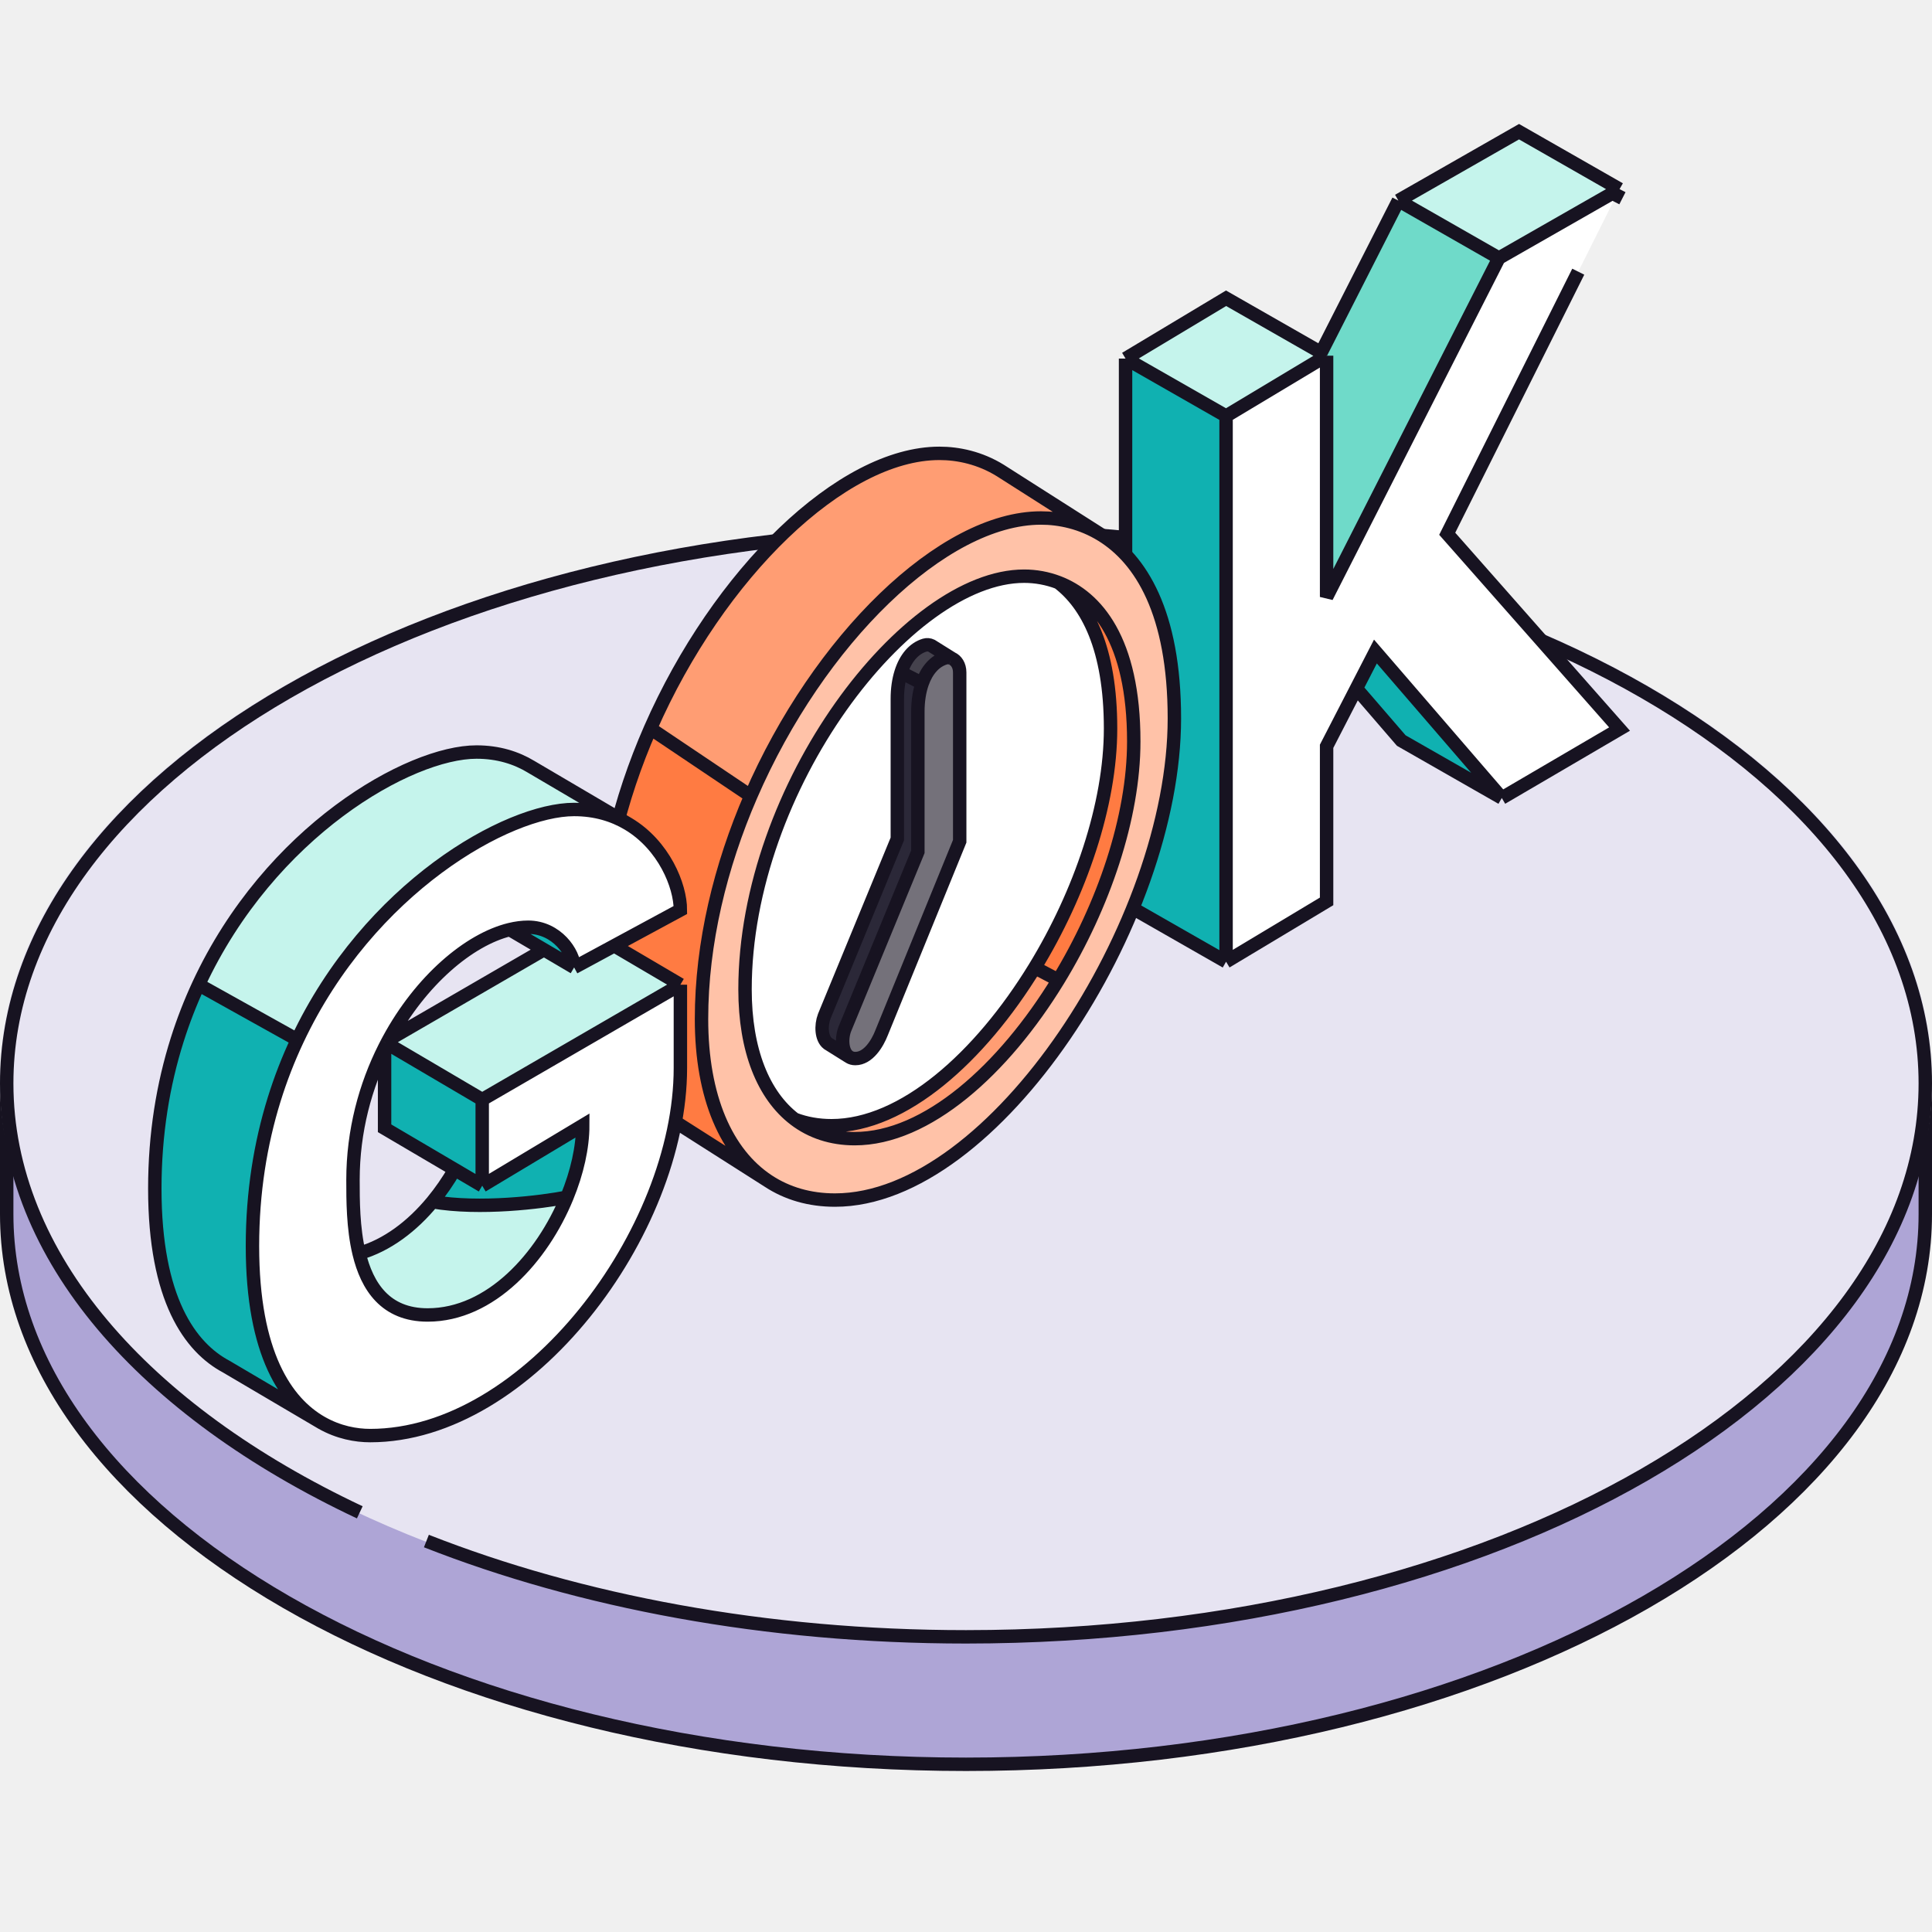
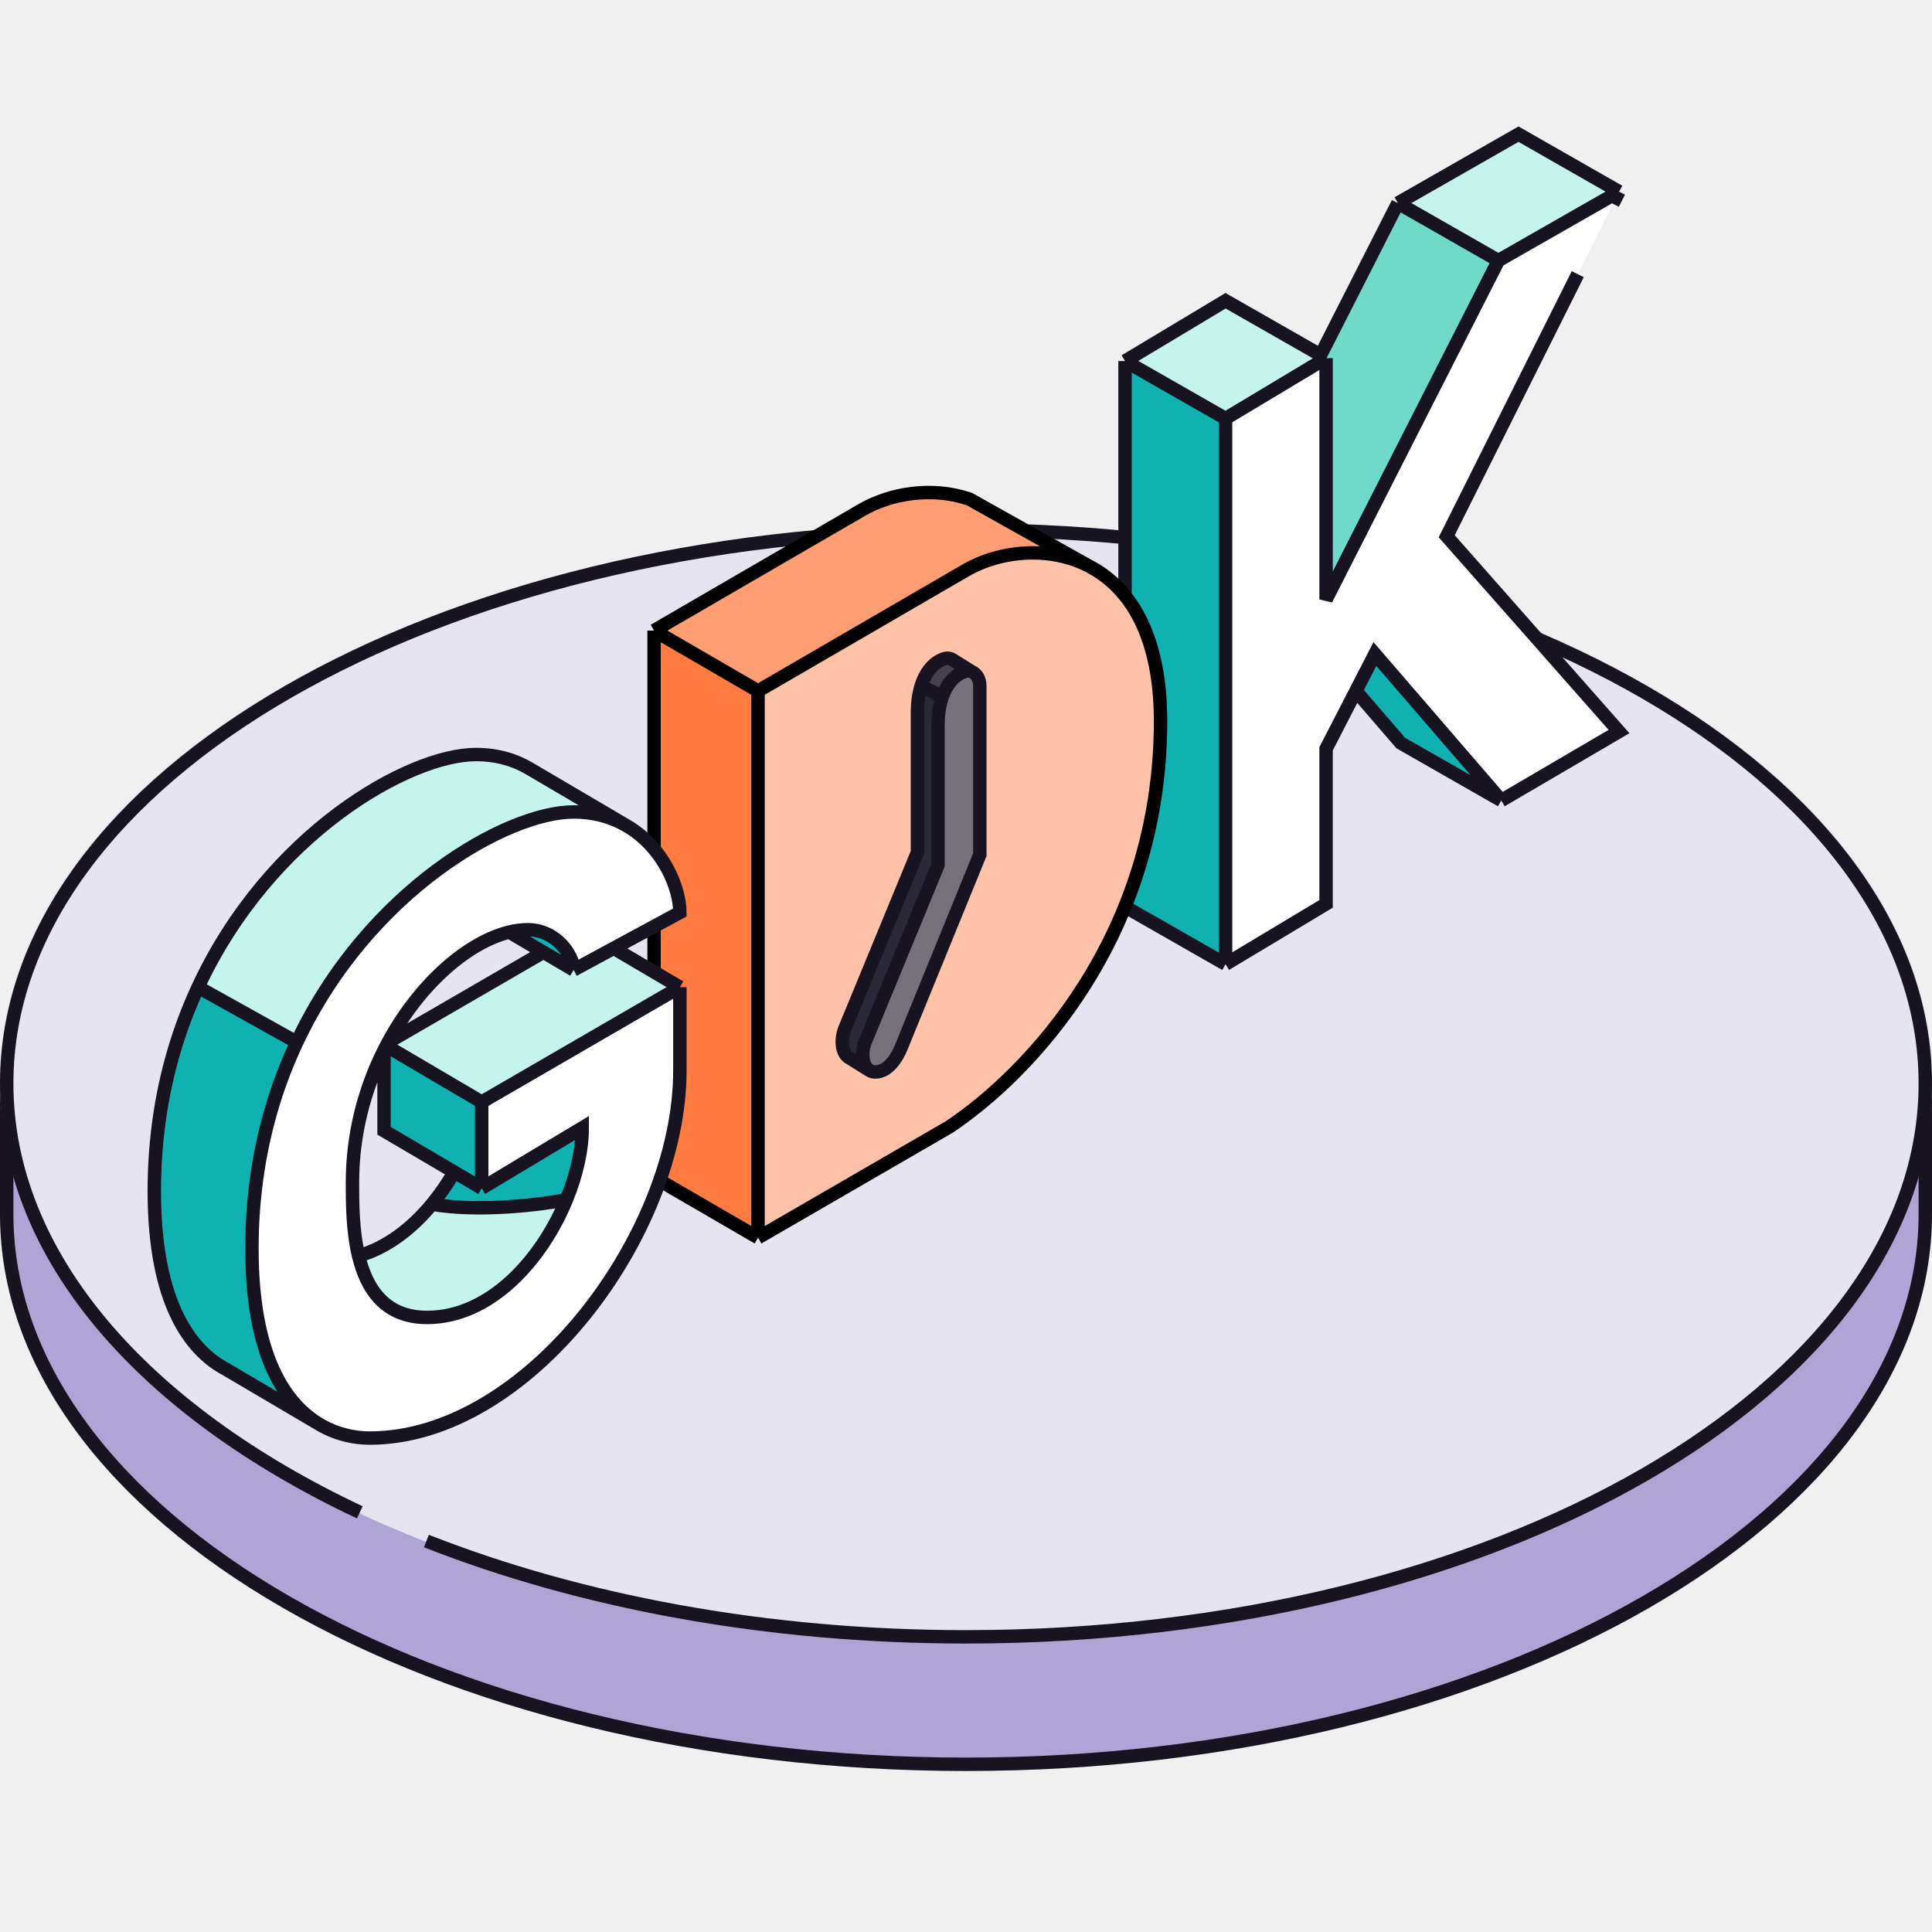
<svg xmlns="http://www.w3.org/2000/svg" width="288" height="288" fill="none">
  <path d="M287 181c0 22.41-15.768 42.89-41.676 57.823C219.443 253.741 183.621 263 144 263c-39.621 0-75.443-9.259-101.324-24.177C16.768 223.89 1 203.41 1 181v-18h286v18Z" fill="#AEA5D6" stroke="#171321" stroke-width="2" />
  <ellipse cx="144" cy="161" rx="144" ry="83" fill="#E7E4F2" />
  <path d="M53.632 225.442C21.51 210.314 1 187.289 1 161.5 1 115.937 65.023 79 144 79s143 36.937 143 82.5S222.977 244 144 244c-29.826 0-57.52-5.268-80.438-14.28" stroke="#171321" stroke-width="2" />
-   <path d="M182.769 102.686V62.014l14.985-8.99v35.962l25.688-50.519 17.981-10.275-25.688 51.375 25.688 29.113-17.553 10.275-18.838-21.834-2.84 5.513-4.438 8.615v23.119l-14.985 8.991v-40.673Z" fill="#fff" />
-   <path d="m241.423 28.192-17.981 10.275-14.985-8.563-11.518 22.654.815.465-14.985 8.991-14.984-8.562 14.984-8.991 14.17 8.097 11.518-22.654 17.982-10.275 14.984 8.563Z" fill="#C5F4EC" />
-   <path d="M182.769 102.686V62.014l-14.984-8.563v81.345l14.984 8.563v-40.673ZM223.87 118.955l-18.838-21.834-2.84 5.513 6.693 7.759 14.985 8.562Z" fill="#10B1B1" />
-   <path d="m197.754 88.986 25.688-50.52-14.985-8.562-11.518 22.653.815.466v35.963Z" fill="#6FDAC9" />
-   <path d="M182.769 62.014v81.345m0-81.345 14.985-8.99m-14.985 8.99-14.984-8.562m14.984 89.907 14.985-8.991v-23.119l4.438-8.615m-19.423 40.725-14.984-8.563m56.085-15.841-18.838-21.834-2.84 5.513m21.678 16.321 17.553-10.275-25.688-29.113L235.269 40.5m-11.399 78.455-14.985-8.562-6.693-7.759m39.231-74.442-17.981 10.275m17.981-10.275-14.984-8.563-17.982 10.275m32.966-1.712L240.5 30m-17.058 8.467-25.688 50.52V53.023m25.688-14.557-14.985-8.563m-10.703 23.12-.815-.466m-29.154.894v81.344m0-81.344 14.984-8.991 14.17 8.097m-29.154 82.238.713-.428m14.271-8.563v-23.119m25.688-72.782-11.518 22.654" stroke="#171321" stroke-width="2" />
-   <path d="M124.466 178.893c23.785 0 50.597-41.441 50.597-71.799 0-15.815-5.031-23.74-10.811-27.32-3.027-1.874-6.259-2.557-9.082-2.557-21.19 0-50.597 38.069-50.597 74.691 0 11.616 3.692 20.031 9.946 24.145 2.827 1.86 6.178 2.84 9.947 2.84Z" fill="#FFC2A8" />
-   <path fill-rule="evenodd" clip-rule="evenodd" d="M155.17 77.217c2.824 0 6.056.683 9.082 2.557l-15.136-9.638c-3.026-1.873-6.258-2.556-9.082-2.556-14.617 0-33.145 18.116-43.232 41.376l15.119 9.675c10.083-23.278 28.624-41.414 43.249-41.414Zm-31.216 90.593c-1.981 0-3.821-.33-5.499-.969 2.479 1.892 5.505 2.897 8.959 2.897 10.94 0 22.66-10.699 30.862-24.51l-5.048.639c-8.085 12.547-19.021 21.943-29.274 21.943Z" fill="#FF9D73" />
-   <path d="M157.757 86.827c4.274 3.252 7.792 9.746 7.792 21.774 0 11.908-4.987 25.884-12.321 37.266l5.048-.639c6.456-10.872 10.733-23.672 10.733-34.699 0-15.173-5.598-21.54-11.252-23.702ZM114.519 176.054c-6.254-4.114-9.946-12.53-9.946-24.146 0-11.345 2.822-22.829 7.348-33.277l-15.12-9.675c-4.535 10.458-7.364 21.956-7.364 33.315 0 11.736 3.77 20.206 10.142 24.272l14.94 9.511Z" fill="#FF7B42" />
-   <path d="M152.655 85.891c-17.42 0-41.595 31.393-41.595 61.594 0 9.082 2.729 15.793 7.395 19.355 1.677.64 3.518.97 5.499.97 10.691 0 22.125-10.216 30.295-23.569 6.772-11.069 11.3-24.293 11.3-35.64 0-12.028-3.518-18.522-7.793-21.775a14.317 14.317 0 0 0-5.101-.935Z" fill="#fff" />
-   <path d="M164.251 79.774c-3.026-1.874-6.258-2.557-9.081-2.557-14.63 0-33.176 18.146-43.257 41.433m52.338-38.876c5.781 3.58 10.812 11.505 10.812 27.32 0 30.358-26.812 71.799-50.597 71.799-3.77 0-7.12-.98-9.947-2.84m49.732-96.279-15.135-9.638c-3.027-1.873-6.259-2.556-9.082-2.556-14.543 0-32.957 17.932-43.078 41.021m17.563 67.452c-6.254-4.113-9.946-12.529-9.946-24.145 0-11.338 2.819-22.815 7.34-33.258m2.606 57.403-14.94-9.51c-6.373-4.066-10.142-12.536-10.142-24.272 0-11.488 2.893-23.117 7.519-33.67m60.8-21.774c4.275 3.252 7.793 9.746 7.793 21.774 0 11.347-4.528 24.571-11.3 35.64m3.507-57.414a14.319 14.319 0 0 0-5.101-.936c-17.42 0-41.595 31.393-41.595 61.594 0 9.083 2.729 15.793 7.395 19.356m39.301-80.014c5.655 2.162 11.252 8.528 11.252 23.702 0 11.32-4.506 24.508-11.252 35.561m-39.301 20.751c1.677.639 3.518.969 5.499.969 10.691 0 22.125-10.216 30.295-23.569m-35.794 22.6c2.479 1.892 5.505 2.897 8.958 2.897 10.712 0 22.171-10.257 30.343-23.648m-45.843-27.44-14.957-10.049m60.8 37.489-3.507-1.849" stroke="#171321" stroke-width="2" />
-   <path d="M136.825 106.082v20.886l-10.894 26.443c-.533 1.42-.443 3.427.648 4.13l.035.022a.413.413 0 0 1-.035-.022l-3.166-1.982c-.991-.761-1.059-2.683-.543-4.057l10.894-26.442v-20.887c0-1.471.194-2.796.55-3.93l3.13 1.698c-.4 1.179-.619 2.577-.619 4.141Z" fill="#2B2838" />
-   <path d="M140.905 98.08c.317-.095.664-.067.984.073l-3.03-1.894a1.432 1.432 0 0 0-1.015-.088c-1.615.484-2.86 1.94-3.53 4.072l3.13 1.698c.684-2.017 1.9-3.393 3.461-3.861Z" fill="#45424D" />
-   <path d="M143.061 100.243v25.162l-11.641 28.538c-.622 1.601-1.983 3.854-3.92 3.854-.347 0-.641-.085-.886-.234-1.124-.683-1.222-2.717-.683-4.152l10.894-26.443v-20.886c0-4.238 1.606-7.261 4.08-8.002.318-.095.664-.067.984.073.638.28 1.172 1.005 1.172 2.09Z" fill="#74717A" />
-   <path d="M126.614 157.563c-1.124-.683-1.222-2.717-.683-4.152l10.894-26.443v-20.886c0-1.6.229-3.028.647-4.224m-10.858 55.705c.245.149.539.234.886.234 1.937 0 3.298-2.253 3.92-3.854l11.641-28.538v-25.162c0-1.084-.534-1.81-1.172-2.09m-15.275 59.41-3.201-2.004c-.991-.761-1.059-2.683-.543-4.057l10.894-26.442v-20.887c0-1.471.194-2.796.55-3.93m7.575-2.09a1.425 1.425 0 0 0-.984-.073c-1.54.461-2.743 1.806-3.433 3.778m4.417-3.705-3.03-1.894a1.432 1.432 0 0 0-1.015-.088c-1.615.484-2.86 1.94-3.53 4.072m3.158 1.615-3.158-1.615" stroke="#171321" stroke-width="2" />
-   <path d="M101.425 159.2c0 24.403-22.691 54.8-46.238 54.8-2.106 0-4.718-.46-7.278-1.924-5.247-3.001-10.276-10.219-10.276-26.332 0-8 1.196-15.282 3.23-21.835 8.852-28.52 33.58-43.241 44.721-43.241 3.188 0 5.861.833 8.05 2.141 5.336 3.188 7.791 9.2 7.791 12.843l-9.862 5.331-5.979 3.232c0-2.141-2.569-5.994-6.85-5.994-.879 0-1.798.119-2.745.35-6.069 1.481-13.26 7.566-18.048 16.42a45.63 45.63 0 0 0-.614 1.176c-2.853 5.677-4.709 12.402-4.709 19.73 0 2.974 0 7.159.911 10.943 1.188 4.93 3.922 9.179 10.22 9.179 13.272 0 23.12-17.125 23.12-28.257l-14.985 8.991v-12.844l29.541-17.125V159.2Z" fill="#fff" />
-   <path d="M71.884 163.909v12.844l14.984-8.991c0 3.249-.838 7.008-2.356 10.703-3.735.735-12.975 1.899-20.051.674a34.74 34.74 0 0 0 3.318-4.801l-10.451-6.148v-12.023c.106-.212.214-.422.323-.63l14.233 8.372Z" fill="#10B1B1" />
-   <path d="M78.734 138.221c4.281 0 6.85 3.853 6.85 5.994l5.98-3.232 9.861-5.331c0-3.643-2.455-9.655-7.791-12.843-2.19-1.308-4.862-2.141-8.05-2.141-9.914 0-30.588 11.657-41.259 34.323a68.796 68.796 0 0 0-3.462 8.918c-2.034 6.553-3.23 13.835-3.23 21.835 0 15.78 4.823 23.029 9.951 26.14l.325.192a13.365 13.365 0 0 1-.325-.192l-13.848-8.159c-5.383-2.866-10.659-10.038-10.659-26.544 0-8.144 1.24-15.545 3.341-22.19a68.765 68.765 0 0 1 3.185-8.207l14.722 8.207c10.671-22.666 31.345-34.323 41.259-34.323 3.188 0 5.86.833 8.05 2.141 5.336 3.188 7.791 9.2 7.791 12.843l-9.862 5.331-5.979 3.232-4.494-2.644-5.1-3c.946-.231 1.865-.35 2.744-.35Z" fill="#10B1B1" />
-   <path d="m71.884 163.909 29.541-17.125-9.862-5.801-5.979 3.232-4.494-2.644-23.149 13.42c-.098.18-.195.362-.29.545l14.233 8.373ZM53.53 186.84c1.187 4.93 3.922 9.179 10.22 9.179 9.398 0 17.079-8.588 20.762-17.554-3.735.735-12.975 1.898-20.051.674-3.004 3.632-6.73 6.497-10.931 7.701ZM93.456 122.704l.178.104-.178-.104c-2.155-1.247-4.77-2.036-7.872-2.036-9.913 0-30.588 11.657-41.258 34.323l-14.723-8.207c10.62-22.9 31.46-34.679 41.425-34.679 3.229 0 5.93.855 8.134 2.192l14.294 8.407Z" fill="#C5F4EC" />
-   <path d="M101.425 146.784v12.415c0 24.404-22.691 54.801-46.238 54.801-2.106 0-4.718-.46-7.278-1.925m53.516-65.291-29.541 17.125m29.541-17.125-9.862-5.801m-19.68 22.926v12.844m0-12.844-14.232-8.373m14.233 21.217 14.984-8.991c0 3.249-.838 7.008-2.356 10.703m-12.628-1.712-4.105-2.415m17.805-30.123c0-2.141-2.569-5.994-6.85-5.994-.879 0-1.798.119-2.745.35m9.595 5.644 5.98-3.232m-5.98 3.232-4.494-2.644m-13.311 32.767-10.451-6.148v-12.023m10.45 18.171a34.8 34.8 0 0 1-3.317 4.801m-16.552 32.936c-5.248-3.001-10.276-10.218-10.276-26.332 0-7.999 1.196-15.281 3.23-21.834a68.74 68.74 0 0 1 3.462-8.918m3.584 57.084-14.173-8.35c-5.383-2.866-10.659-10.038-10.659-26.544 0-8.144 1.24-15.545 3.341-22.19a68.765 68.765 0 0 1 3.185-8.207m46.386-8.213 5.1 3m-5.1-3c-6.069 1.481-13.261 7.565-18.048 16.42m-4.412 31.849c1.188 4.93 3.922 9.179 10.22 9.179 9.399 0 17.08-8.588 20.763-17.554m-30.983 8.375c-.91-3.784-.91-7.969-.91-10.944 0-7.327 1.855-14.052 4.709-19.729m-3.799 30.673c4.201-1.204 7.928-4.069 10.932-7.701m29.173-56.331c5.336 3.189 7.791 9.201 7.791 12.844l-9.862 5.331m2.07-18.175c-2.188-1.307-4.861-2.14-8.049-2.14-9.914 0-30.588 11.657-41.259 34.323m49.309-32.183-14.472-8.511c-2.204-1.337-4.906-2.192-8.134-2.192-9.966 0-30.804 11.779-41.425 34.679m51.487-5.213-23.15 13.42m0 0c-.097.18-.194.362-.29.545m0 0c-.108.209-.216.419-.322.631m-13.003-1.176-14.722-8.207m54.909 31.681c-3.735.735-12.975 1.898-20.051.674" stroke="#171321" stroke-width="2" />
+   <path d="M182.692 103.057V62.385l14.985-8.991v35.963l25.687-50.52 17.982-10.275-25.688 51.376 25.688 29.113-17.553 10.275-18.838-21.835-2.84 5.514-4.438 8.615v23.119l-14.985 8.99v-40.672Z" fill="#fff" />
+   <path d="m241.346 28.563-17.981 10.275-14.985-8.563-11.518 22.653.815.466-14.985 8.99-14.984-8.562 14.984-8.99 14.17 8.096 11.518-22.653L226.361 20l14.985 8.563Z" fill="#C5F4EC" />
+   <path d="M182.692 103.057V62.385l-14.984-8.563v81.345l14.984 8.562v-40.672ZM223.793 119.326l-18.838-21.835-2.84 5.514 6.693 7.758 14.985 8.563Z" fill="#10B1B1" />
+   <path d="m197.677 89.357 25.688-50.52-14.985-8.562-11.518 22.653.815.466v35.963Z" fill="#6FDAC9" />
+   <path d="M182.692 62.385v81.344m0-81.344 14.985-8.99m-14.985 8.99-14.984-8.563m14.984 89.907 14.985-8.99V111.62l4.438-8.615m-19.423 40.724-14.984-8.562m56.085-15.841-18.838-21.835-2.84 5.514m21.678 16.321 17.553-10.275-25.688-29.113 19.534-39.067m-11.399 78.455-14.985-8.563-6.693-7.758m39.231-74.442-17.981 10.275m17.981-10.275L226.361 20 208.38 30.275m32.966-1.712-.923 1.808m-17.058 8.467-25.688 50.519V53.394m25.688-14.556-14.985-8.563m-10.703 23.12-.815-.467m-29.154.894v81.345m0-81.345 14.984-8.99 14.17 8.096m-29.154 82.239.713-.428m14.271-8.563v-23.119m25.688-72.782-11.518 22.653" stroke="#171321" stroke-width="2" />
+   <path d="M113 184.498v-81.5L97.5 94v81.5l15.5 8.998Z" fill="#FF7B42" />
+   <path d="m144 84.998-31 18L97.5 94l31-18c4.222-2.444 10.418-3.506 16-1.606l17.705 9.926c.41.207.814.433 1.211.678l-1.211-.678c-6.091-3.087-13.418-2.093-18.205.678Z" fill="#FF9D73" />
+   <path d="M113 184.498v-81.5l31-18c5.109-2.958 13.111-3.891 19.416 0 5.418 3.344 9.584 10.252 9.584 22.5 0 32-19.5 52.5-31.5 60.5l-28.5 16.5Z" fill="#FFC2A8" />
+   <path d="M113 102.998v81.5m0-81.5 31-18c5.109-2.958 13.111-3.891 19.416 0m-50.416 18L97.5 94m15.5 90.498 28.5-16.5c12-8 31.5-28.5 31.5-60.5 0-12.248-4.166-19.156-9.584-22.5M113 184.498 97.5 175.5V94m0 0 31-18c4.222-2.444 10.418-3.506 16-1.606l18.916 10.604" stroke="#000" stroke-width="2" />
+   <path d="M139.825 108.082v20.886l-10.894 26.443c-.533 1.42-.443 3.427.648 4.13l.035.022a.413.413 0 0 1-.035-.022l-3.166-1.982c-.991-.761-1.059-2.683-.543-4.057l10.894-26.442v-20.887c0-1.471.194-2.796.55-3.93l3.13 1.698c-.4 1.179-.619 2.577-.619 4.141Z" fill="#2B2838" />
+   <path d="M143.905 100.08c.317-.095.664-.067.984.073l-3.03-1.894a1.432 1.432 0 0 0-1.015-.088c-1.615.484-2.86 1.94-3.53 4.072l3.13 1.698c.684-2.017 1.9-3.393 3.461-3.861Z" fill="#45424D" />
+   <path d="M146.061 102.243v25.162l-11.641 28.538c-.622 1.601-1.983 3.854-3.92 3.854-.347 0-.641-.085-.886-.234-1.124-.683-1.222-2.717-.683-4.152l10.894-26.443v-20.886c0-4.238 1.606-7.261 4.08-8.002.318-.095.664-.067.984.073.638.28 1.172 1.006 1.172 2.09Z" fill="#74717A" />
+   <path d="M129.614 159.563c-1.124-.683-1.222-2.717-.683-4.152l10.894-26.443v-20.886c0-1.6.229-3.028.647-4.224m-10.858 55.705c.245.149.539.234.886.234 1.937 0 3.298-2.253 3.92-3.854l11.641-28.538v-25.162c0-1.084-.534-1.81-1.172-2.09m-15.275 59.41-3.201-2.004c-.991-.761-1.059-2.683-.543-4.057l10.894-26.442v-20.887c0-1.471.194-2.796.55-3.93m7.575-2.09a1.428 1.428 0 0 0-.984-.073c-1.54.461-2.743 1.806-3.433 3.778m4.417-3.705-3.03-1.894a1.432 1.432 0 0 0-1.015-.088c-1.615.484-2.86 1.94-3.53 4.072m3.158 1.615-3.158-1.615" stroke="#171321" stroke-width="2" />
+   <path d="M101.348 159.57c0 24.404-22.691 54.801-46.238 54.801-2.106 0-4.718-.461-7.279-1.925-5.247-3.001-10.275-10.218-10.275-26.332 0-7.999 1.196-15.281 3.23-21.834 8.852-28.521 33.58-43.241 44.72-43.241 3.188 0 5.862.832 8.05 2.14 5.337 3.189 7.792 9.201 7.792 12.844l-9.862 5.331-5.98 3.232c0-2.141-2.568-5.994-6.85-5.994-.878 0-1.797.119-2.744.35-6.07 1.481-13.261 7.565-18.048 16.419a47.115 47.115 0 0 0-.614 1.177c-2.853 5.677-4.71 12.402-4.71 19.729 0 2.975 0 7.16.912 10.943 1.188 4.931 3.922 9.179 10.22 9.179 13.272 0 23.12-17.125 23.12-28.256l-14.985 8.99V164.28l29.541-17.126v12.416Z" fill="#fff" />
+   <path d="M71.807 164.28v12.843l14.984-8.99c0 3.249-.838 7.008-2.356 10.703-3.736.735-12.975 1.898-20.051.674a34.87 34.87 0 0 0 3.317-4.801l-10.45-6.148v-12.023c.106-.212.214-.422.323-.631l14.233 8.373Z" fill="#10B1B1" />
+   <path d="M78.657 138.592c4.281 0 6.85 3.853 6.85 5.994l5.98-3.232 9.861-5.331c0-3.643-2.455-9.655-7.792-12.844-2.188-1.308-4.862-2.14-8.05-2.14-9.913 0-30.587 11.657-41.258 34.322a68.81 68.81 0 0 0-3.462 8.919c-2.034 6.553-3.23 13.835-3.23 21.834 0 15.781 4.823 23.03 9.951 26.141l.325.191a13.13 13.13 0 0 1-.325-.191l-13.848-8.159C28.276 201.229 23 194.058 23 177.552c0-8.145 1.24-15.545 3.341-22.191a68.88 68.88 0 0 1 3.185-8.207l14.722 8.207c10.671-22.665 31.345-34.322 41.259-34.322 3.187 0 5.86.832 8.05 2.14 5.336 3.189 7.791 9.201 7.791 12.844l-9.862 5.331-5.98 3.232-4.494-2.644-5.1-3c.947-.231 1.866-.35 2.745-.35Z" fill="#10B1B1" />
+   <path d="m71.807 164.279 29.541-17.125-9.862-5.801-5.979 3.233-4.494-2.644-23.15 13.419c-.097.181-.194.363-.29.546l14.234 8.372ZM53.452 187.21c1.188 4.931 3.922 9.179 10.22 9.179 9.399 0 17.08-8.588 20.763-17.553-3.735.735-12.975 1.898-20.051.674-3.004 3.632-6.73 6.497-10.932 7.7ZM93.38 123.075l.177.104-.178-.104c-2.155-1.248-4.77-2.037-7.872-2.037-9.914 0-30.588 11.658-41.259 34.323l-14.722-8.207c10.62-22.899 31.46-34.678 41.425-34.678 3.229 0 5.93.854 8.134 2.192l14.294 8.407Z" fill="#C5F4EC" />
+   <path d="M101.348 147.154v12.416c0 24.403-22.691 54.801-46.238 54.801-2.106 0-4.718-.461-7.279-1.925m53.517-65.292-29.541 17.125m29.541-17.125-9.862-5.801m-19.68 22.926v12.844m0-12.844-14.232-8.372m14.233 21.216 14.984-8.99c0 3.248-.838 7.008-2.356 10.703m-12.628-1.713-4.106-2.415m17.806-30.122c0-2.141-2.569-5.994-6.85-5.994-.879 0-1.798.119-2.745.35m9.595 5.644 5.98-3.233m-5.98 3.233-4.495-2.644m-13.31 32.766-10.452-6.147v-12.024m10.451 18.171a34.819 34.819 0 0 1-3.317 4.802M47.83 212.446c-5.247-3.001-10.275-10.219-10.275-26.332 0-7.999 1.196-15.281 3.23-21.835a68.852 68.852 0 0 1 3.462-8.918m3.584 57.085-14.173-8.351C28.276 201.229 23 194.058 23 177.551c0-8.144 1.24-15.545 3.341-22.19a68.88 68.88 0 0 1 3.185-8.207m46.386-8.212 5.1 3m-5.1-3c-6.07 1.48-13.261 7.565-18.048 16.419m-4.412 31.849c1.188 4.931 3.922 9.179 10.22 9.179 9.399 0 17.08-8.588 20.763-17.553m-30.983 8.374c-.911-3.783-.911-7.969-.911-10.943 0-7.327 1.856-14.053 4.71-19.73m-3.799 30.673c4.201-1.203 7.928-4.068 10.932-7.7m29.172-56.331c5.337 3.189 7.792 9.201 7.792 12.844l-9.862 5.33m2.07-18.174c-2.188-1.308-4.862-2.141-8.05-2.141-9.913 0-30.587 11.658-41.258 34.323m49.308-32.182-14.471-8.511c-2.204-1.338-4.906-2.192-8.134-2.192-9.966 0-30.804 11.779-41.425 34.678m51.486-5.212-23.148 13.419m0 0c-.098.181-.195.363-.29.546m0 0c-.11.209-.217.419-.324.63m-13.002-1.176-14.722-8.207m54.909 31.682c-3.736.735-12.975 1.898-20.051.674" stroke="#171321" stroke-width="2" />
</svg>
